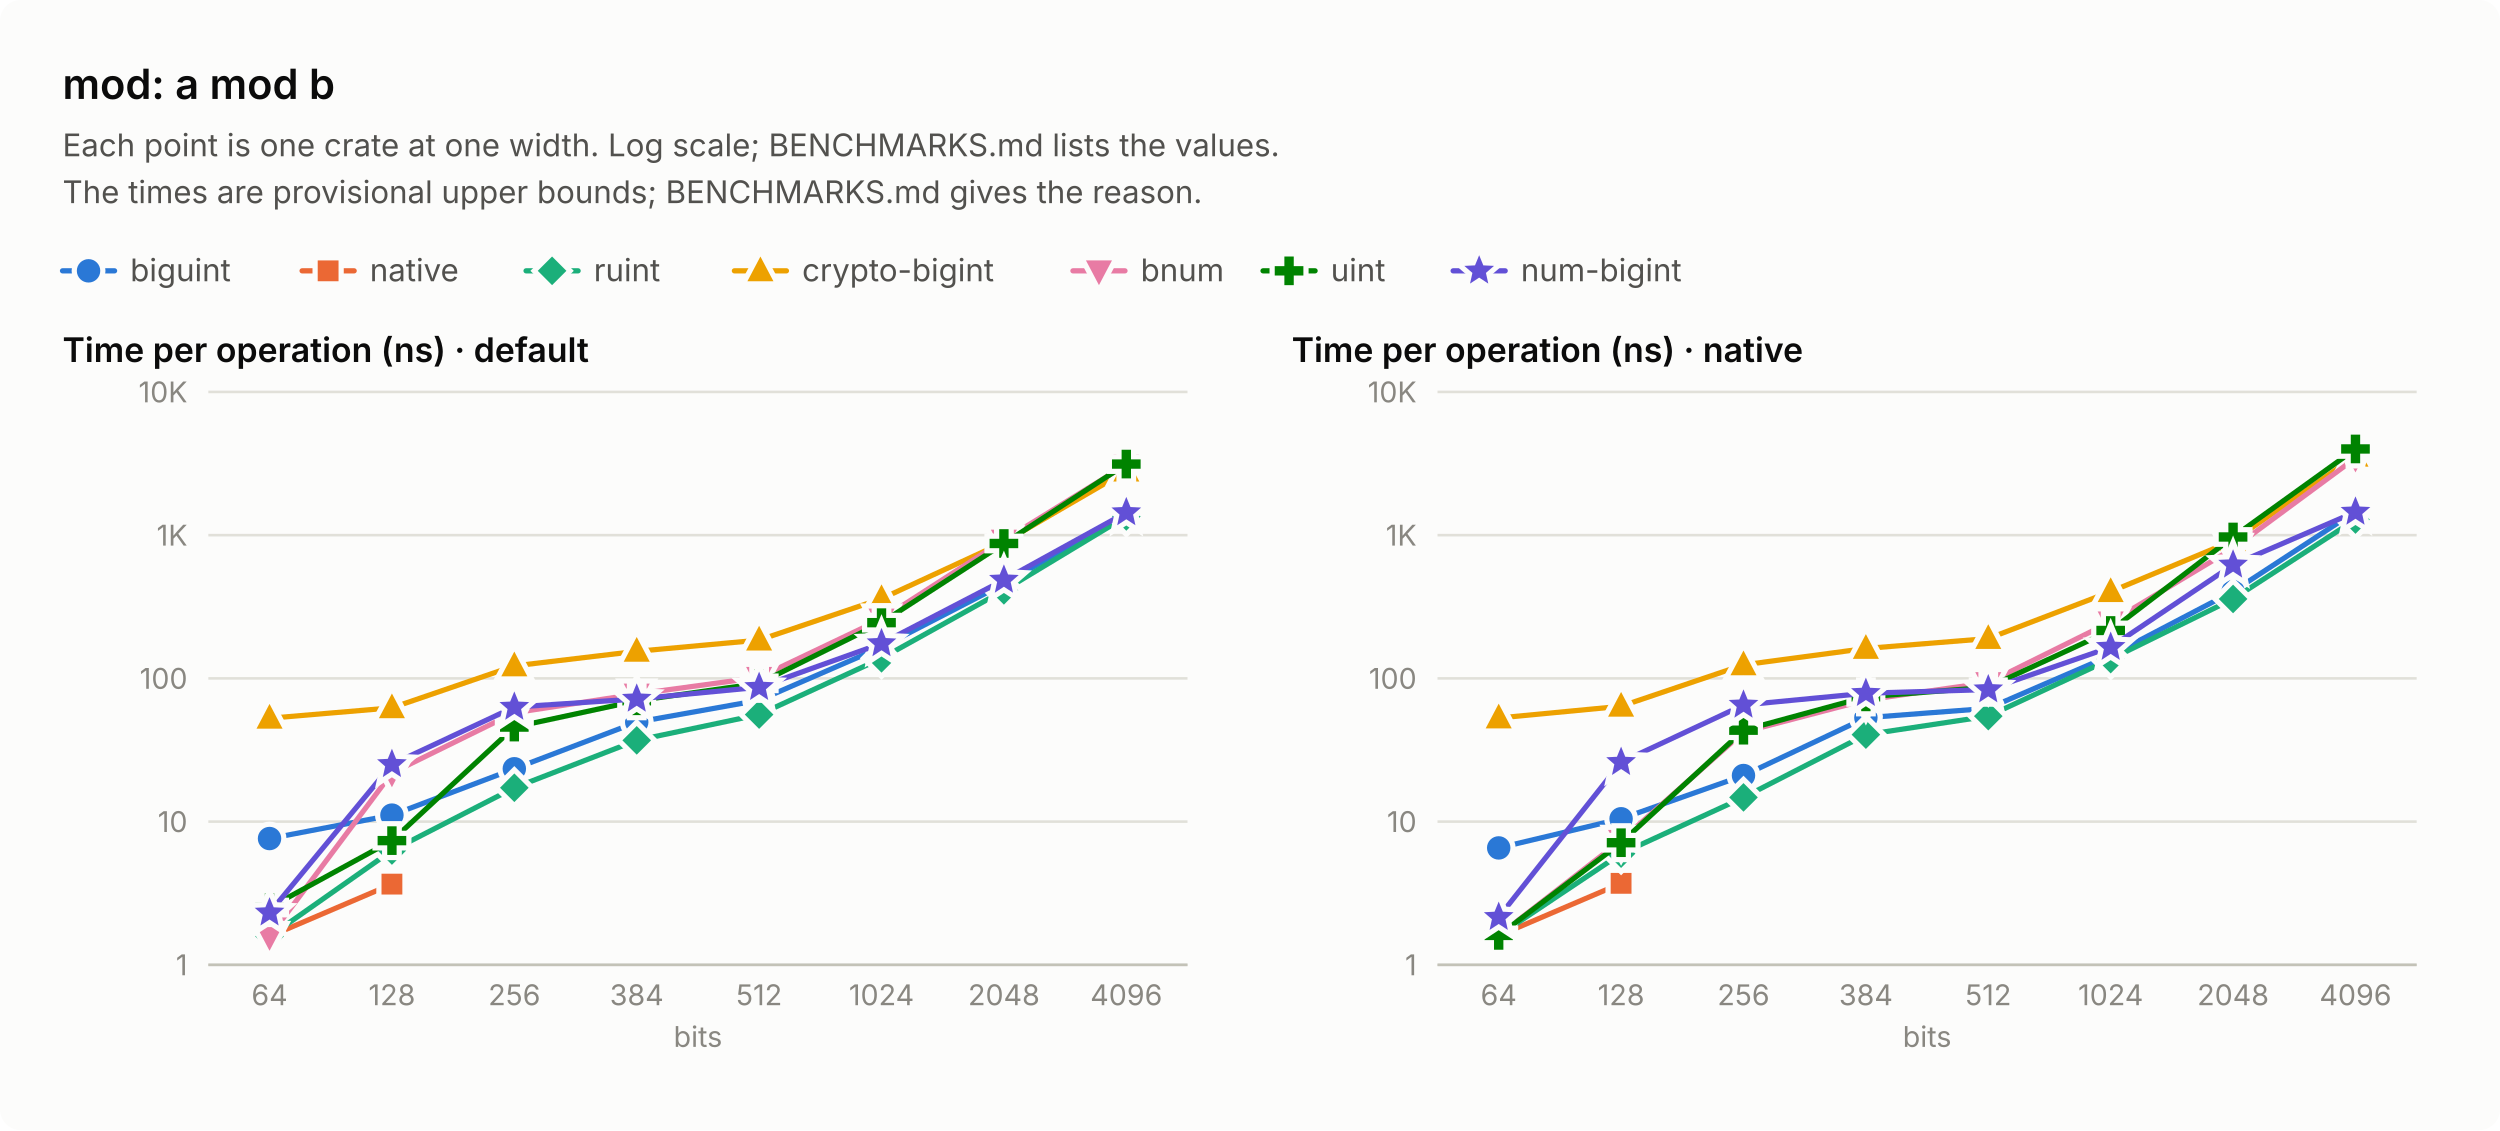
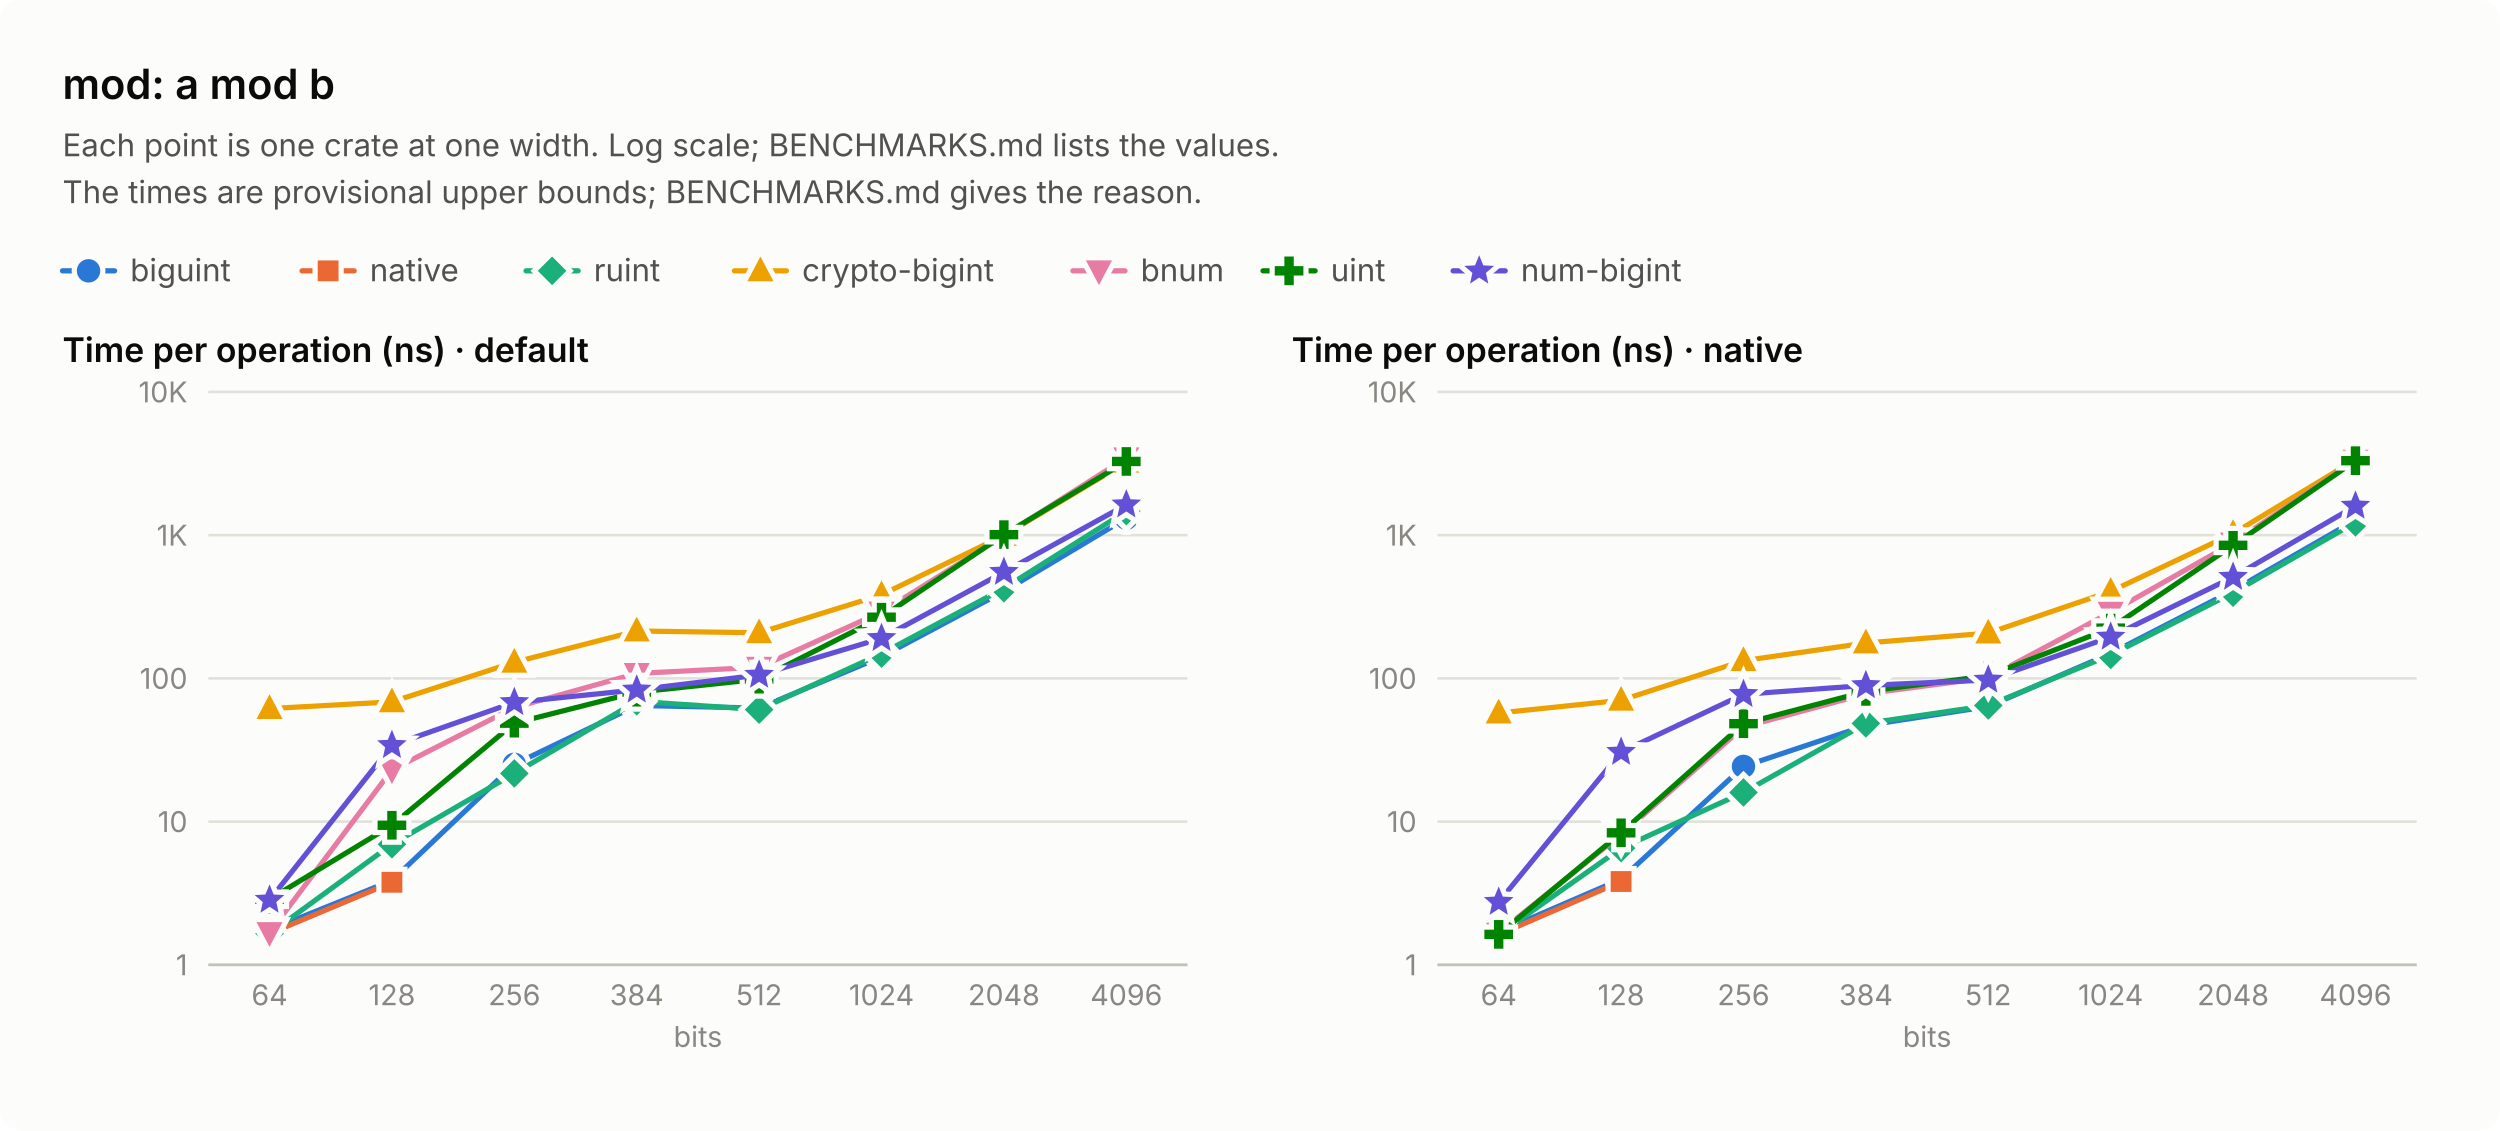
<svg xmlns="http://www.w3.org/2000/svg" width="960" height="434" viewBox="0 0 960 434" role="img" aria-labelledby="title description">
  <style>.grid,.axis{stroke-width:1}.title{font:600 16px system-ui, -apple-system, "Segoe UI", sans-serif}.subtitle,.legend{font:12px system-ui, -apple-system, "Segoe UI", sans-serif}.panel{font:600 13px system-ui, -apple-system, "Segoe UI", sans-serif}.tick{font:11px system-ui, -apple-system, "Segoe UI", sans-serif;font-variant-numeric:tabular-nums}.line{fill:none;stroke-width:2;stroke-linejoin:round;stroke-linecap:round}.marker{stroke-width:4;paint-order:stroke}.surface{fill:#fcfcfb}.grid{stroke:#e1e0d9}.axis{stroke:#c3c2b7}.title,.panel{fill:#0b0b0b}.subtitle,.legend{fill:#52514e}.tick{fill:#898781}.marker{stroke:#fcfcfb}.c0 .line{stroke:#2a78d6}.c0 .marker{fill:#2a78d6}.c1 .line{stroke:#eb6834}.c1 .marker{fill:#eb6834}.c2 .line{stroke:#1baf7a}.c2 .marker{fill:#1baf7a}.c3 .line{stroke:#eda100}.c3 .marker{fill:#eda100}.c4 .line{stroke:#e87ba4}.c4 .marker{fill:#e87ba4}.c5 .line{stroke:#008300}.c5 .marker{fill:#008300}.c6 .line{stroke:#6250d6}.c6 .marker{fill:#6250d6}@media (prefers-color-scheme: dark){.surface{fill:#1a1a19}.grid{stroke:#2c2c2a}.axis{stroke:#383835}.title,.panel{fill:#f0efec}.subtitle,.legend{fill:#c3c2b7}.tick{fill:#898781}.marker{stroke:#1a1a19}.c0 .line{stroke:#3987e5}.c0 .marker{fill:#3987e5}.c1 .line{stroke:#d95926}.c1 .marker{fill:#d95926}.c2 .line{stroke:#199e70}.c2 .marker{fill:#199e70}.c3 .line{stroke:#c98500}.c3 .marker{fill:#c98500}.c4 .line{stroke:#d55181}.c4 .marker{fill:#d55181}.c5 .line{stroke:#008300}.c5 .marker{fill:#008300}.c6 .line{stroke:#9085e9}.c6 .marker{fill:#9085e9}}</style>
  <rect class="surface" width="960" height="434" rx="8" />
  <text class="title" x="24" y="38">mod: a mod b</text>
  <text class="subtitle" x="24" y="60">Each point is one crate at one width. Log scale; BENCHMARKS.md lists the values.</text>
  <text class="subtitle" x="24" y="78">The times are provisional upper bounds; BENCHMARKS.md gives the reason.</text>
  <g class="c0">
    <path class="line" d="M24,104h20" />
    <path class="marker" transform="translate(34,104)" d="M0,-4.5A4.5,4.5 0 1 1 0,4.5A4.5,4.5 0 1 1 0,-4.5Z" />
  </g>
  <text class="legend" x="50" y="108">biguint</text>
  <g class="c1">
    <path class="line" d="M116,104h20" />
    <path class="marker" transform="translate(126,104)" d="M-4,-4H4V4H-4Z" />
  </g>
  <text class="legend" x="142" y="108">native</text>
  <g class="c2">
    <path class="line" d="M202,104h20" />
    <path class="marker" transform="translate(212,104)" d="M0,-5.5L5.5,0L0,5.5L-5.5,0Z" />
  </g>
  <text class="legend" x="228" y="108">ruint</text>
  <g class="c3">
    <path class="line" d="M282,104h20" />
    <path class="marker" transform="translate(292,104)" d="M0,-5.5L5,4H-5Z" />
  </g>
  <text class="legend" x="308" y="108">crypto-bigint</text>
  <g class="c4">
    <path class="line" d="M412,104h20" />
    <path class="marker" transform="translate(422,104)" d="M0,5.5L5,-4H-5Z" />
  </g>
  <text class="legend" x="438" y="108">bnum</text>
  <g class="c5">
    <path class="line" d="M485,104h20" />
    <path class="marker" transform="translate(495,104)" d="M-1.8,-5.5H1.8V-1.8H5.5V1.8H1.8V5.5H-1.8V1.8H-5.5V-1.8H-1.8Z" />
  </g>
  <text class="legend" x="511" y="108">uint</text>
  <g class="c6">
    <path class="line" d="M558,104h20" />
    <path class="marker" transform="translate(568,104)" d="M0,-6L1.6,-2.1L5.7,-1.9L2.6,0.8L3.5,4.9L0,2.6L-3.5,4.9L-2.6,0.8L-5.7,-1.9L-1.6,-2.1Z" />
  </g>
  <text class="legend" x="584" y="108">num-bigint</text>
  <text class="panel" x="24" y="139">Time per operation (ns) · default</text>
  <path class="grid" d="M80,370.5H456" />
  <text class="tick" x="72" y="374.5" text-anchor="end">1</text>
  <path class="grid" d="M80,315.5H456" />
  <text class="tick" x="72" y="319.5" text-anchor="end">10</text>
  <path class="grid" d="M80,260.5H456" />
  <text class="tick" x="72" y="264.5" text-anchor="end">100</text>
  <path class="grid" d="M80,205.5H456" />
  <text class="tick" x="72" y="209.5" text-anchor="end">1K</text>
  <path class="grid" d="M80,150.5H456" />
  <text class="tick" x="72" y="154.5" text-anchor="end">10K</text>
  <path class="axis" d="M80,370.5H456" />
  <text class="tick" x="103.5" y="386" text-anchor="middle">64</text>
  <text class="tick" x="150.5" y="386" text-anchor="middle">128</text>
  <text class="tick" x="197.5" y="386" text-anchor="middle">256</text>
  <text class="tick" x="244.5" y="386" text-anchor="middle">384</text>
  <text class="tick" x="291.5" y="386" text-anchor="middle">512</text>
  <text class="tick" x="338.5" y="386" text-anchor="middle">1024</text>
  <text class="tick" x="385.5" y="386" text-anchor="middle">2048</text>
  <text class="tick" x="432.5" y="386" text-anchor="middle">4096</text>
  <text class="tick" x="268.0" y="402" text-anchor="middle">bits</text>
  <g class="c0">
-     <path class="line" d="M103.5,322.0L150.5,313.0L197.5,295.2L244.5,277.3L291.5,268.9L338.5,248.5L385.5,224.2L432.5,197.3" />
-     <path class="marker" transform="translate(103.5,322.0)" d="M0,-4.5A4.5,4.5 0 1 1 0,4.5A4.5,4.5 0 1 1 0,-4.5Z" />
-     <path class="marker" transform="translate(150.5,313.0)" d="M0,-4.5A4.5,4.5 0 1 1 0,4.5A4.5,4.5 0 1 1 0,-4.5Z" />
-     <path class="marker" transform="translate(197.5,295.2)" d="M0,-4.5A4.5,4.5 0 1 1 0,4.5A4.5,4.5 0 1 1 0,-4.5Z" />
-     <path class="marker" transform="translate(244.5,277.3)" d="M0,-4.5A4.5,4.5 0 1 1 0,4.5A4.5,4.5 0 1 1 0,-4.5Z" />
-     <path class="marker" transform="translate(291.5,268.9)" d="M0,-4.5A4.5,4.5 0 1 1 0,4.5A4.5,4.5 0 1 1 0,-4.5Z" />
-     <path class="marker" transform="translate(338.5,248.5)" d="M0,-4.5A4.5,4.5 0 1 1 0,4.5A4.5,4.5 0 1 1 0,-4.5Z" />
-     <path class="marker" transform="translate(385.5,224.2)" d="M0,-4.5A4.5,4.5 0 1 1 0,4.5A4.5,4.5 0 1 1 0,-4.5Z" />
-     <path class="marker" transform="translate(432.5,197.3)" d="M0,-4.5A4.5,4.5 0 1 1 0,4.5A4.5,4.5 0 1 1 0,-4.5Z" />
+     <path class="line" d="M103.5,357.1L150.5,338.1L197.5,293.5L244.5,270.9L291.5,271.9L338.5,252.2L385.5,227.1L432.5,199.0" />
+     <path class="marker" transform="translate(103.5,357.1)" d="M0,-4.5A4.5,4.5 0 1 1 0,4.5A4.5,4.5 0 1 1 0,-4.5Z" />
+     <path class="marker" transform="translate(150.5,338.1)" d="M0,-4.5A4.5,4.5 0 1 1 0,4.5A4.5,4.5 0 1 1 0,-4.5Z" />
+     <path class="marker" transform="translate(197.5,293.5)" d="M0,-4.5A4.5,4.5 0 1 1 0,4.5A4.5,4.5 0 1 1 0,-4.5Z" />
+     <path class="marker" transform="translate(244.5,270.9)" d="M0,-4.5A4.5,4.5 0 1 1 0,4.5A4.5,4.5 0 1 1 0,-4.5Z" />
+     <path class="marker" transform="translate(291.5,271.9)" d="M0,-4.5A4.5,4.5 0 1 1 0,4.5A4.5,4.5 0 1 1 0,-4.5Z" />
+     <path class="marker" transform="translate(338.5,252.2)" d="M0,-4.5A4.5,4.5 0 1 1 0,4.5A4.5,4.5 0 1 1 0,-4.5Z" />
+     <path class="marker" transform="translate(385.5,227.1)" d="M0,-4.5A4.5,4.5 0 1 1 0,4.5A4.5,4.5 0 1 1 0,-4.5Z" />
+     <path class="marker" transform="translate(432.5,199.0)" d="M0,-4.5A4.5,4.5 0 1 1 0,4.5A4.5,4.5 0 1 1 0,-4.5Z" />
  </g>
  <g class="c1">
-     <path class="line" d="M103.5,359.6L150.5,339.5" />
-     <path class="marker" transform="translate(103.5,359.6)" d="M-4,-4H4V4H-4Z" />
-     <path class="marker" transform="translate(150.5,339.5)" d="M-4,-4H4V4H-4Z" />
+     <path class="line" d="M103.5,358.5L150.5,338.8" />
+     <path class="marker" transform="translate(103.5,358.5)" d="M-4,-4H4V4H-4Z" />
+     <path class="marker" transform="translate(150.5,338.8)" d="M-4,-4H4V4H-4Z" />
  </g>
  <g class="c2">
-     <path class="line" d="M103.5,359.6L150.5,326.6L197.5,302.5L244.5,284.3L291.5,274.4L338.5,252.8L385.5,226.7L432.5,198.3" />
-     <path class="marker" transform="translate(103.5,359.6)" d="M0,-5.5L5.5,0L0,5.5L-5.5,0Z" />
-     <path class="marker" transform="translate(150.5,326.6)" d="M0,-5.5L5.5,0L0,5.5L-5.5,0Z" />
-     <path class="marker" transform="translate(197.5,302.5)" d="M0,-5.5L5.5,0L0,5.5L-5.5,0Z" />
-     <path class="marker" transform="translate(244.5,284.3)" d="M0,-5.5L5.5,0L0,5.5L-5.5,0Z" />
-     <path class="marker" transform="translate(291.5,274.4)" d="M0,-5.5L5.5,0L0,5.5L-5.5,0Z" />
-     <path class="marker" transform="translate(338.5,252.8)" d="M0,-5.5L5.5,0L0,5.5L-5.5,0Z" />
-     <path class="marker" transform="translate(385.5,226.7)" d="M0,-5.5L5.5,0L0,5.5L-5.5,0Z" />
-     <path class="marker" transform="translate(432.5,198.3)" d="M0,-5.5L5.5,0L0,5.5L-5.5,0Z" />
+     <path class="line" d="M103.5,358.5L150.5,324.2L197.5,297.0L244.5,269.3L291.5,272.5L338.5,251.0L385.5,225.9L432.5,196.3" />
+     <path class="marker" transform="translate(103.5,358.5)" d="M0,-5.5L5.5,0L0,5.5L-5.5,0Z" />
+     <path class="marker" transform="translate(150.5,324.2)" d="M0,-5.5L5.5,0L0,5.5L-5.5,0Z" />
+     <path class="marker" transform="translate(197.5,297.0)" d="M0,-5.5L5.5,0L0,5.5L-5.5,0Z" />
+     <path class="marker" transform="translate(244.5,269.3)" d="M0,-5.5L5.5,0L0,5.5L-5.5,0Z" />
+     <path class="marker" transform="translate(291.5,272.5)" d="M0,-5.5L5.5,0L0,5.5L-5.5,0Z" />
+     <path class="marker" transform="translate(338.5,251.0)" d="M0,-5.5L5.5,0L0,5.5L-5.5,0Z" />
+     <path class="marker" transform="translate(385.5,225.9)" d="M0,-5.5L5.5,0L0,5.5L-5.5,0Z" />
+     <path class="marker" transform="translate(432.5,196.3)" d="M0,-5.5L5.5,0L0,5.5L-5.5,0Z" />
  </g>
  <g class="c3">
-     <path class="line" d="M103.5,275.8L150.5,271.8L197.5,255.7L244.5,250.1L291.5,245.8L338.5,229.9L385.5,208.2L432.5,180.9" />
-     <path class="marker" transform="translate(103.5,275.8)" d="M0,-5.5L5,4H-5Z" />
-     <path class="marker" transform="translate(150.5,271.8)" d="M0,-5.5L5,4H-5Z" />
-     <path class="marker" transform="translate(197.5,255.7)" d="M0,-5.5L5,4H-5Z" />
-     <path class="marker" transform="translate(244.5,250.1)" d="M0,-5.5L5,4H-5Z" />
-     <path class="marker" transform="translate(291.5,245.8)" d="M0,-5.5L5,4H-5Z" />
-     <path class="marker" transform="translate(338.5,229.9)" d="M0,-5.5L5,4H-5Z" />
-     <path class="marker" transform="translate(385.5,208.2)" d="M0,-5.5L5,4H-5Z" />
-     <path class="marker" transform="translate(432.5,180.9)" d="M0,-5.5L5,4H-5Z" />
+     <path class="line" d="M103.5,272.1L150.5,269.5L197.5,254.3L244.5,242.3L291.5,243.0L338.5,228.4L385.5,205.6L432.5,177.5" />
+     <path class="marker" transform="translate(103.5,272.1)" d="M0,-5.5L5,4H-5Z" />
+     <path class="marker" transform="translate(150.5,269.5)" d="M0,-5.5L5,4H-5Z" />
+     <path class="marker" transform="translate(197.5,254.3)" d="M0,-5.5L5,4H-5Z" />
+     <path class="marker" transform="translate(244.5,242.3)" d="M0,-5.5L5,4H-5Z" />
+     <path class="marker" transform="translate(291.5,243.0)" d="M0,-5.5L5,4H-5Z" />
+     <path class="marker" transform="translate(338.5,228.4)" d="M0,-5.5L5,4H-5Z" />
+     <path class="marker" transform="translate(385.5,205.6)" d="M0,-5.5L5,4H-5Z" />
+     <path class="marker" transform="translate(432.5,177.5)" d="M0,-5.5L5,4H-5Z" />
  </g>
  <g class="c4">
-     <path class="line" d="M103.5,359.6L150.5,296.8L197.5,273.7L244.5,266.5L291.5,260.1L338.5,237.7L385.5,207.4L432.5,178.4" />
-     <path class="marker" transform="translate(103.5,359.6)" d="M0,5.5L5,-4H-5Z" />
-     <path class="marker" transform="translate(150.5,296.8)" d="M0,5.5L5,-4H-5Z" />
-     <path class="marker" transform="translate(197.5,273.7)" d="M0,5.5L5,-4H-5Z" />
-     <path class="marker" transform="translate(244.5,266.5)" d="M0,5.5L5,-4H-5Z" />
-     <path class="marker" transform="translate(291.5,260.1)" d="M0,5.5L5,-4H-5Z" />
-     <path class="marker" transform="translate(338.5,237.7)" d="M0,5.5L5,-4H-5Z" />
-     <path class="marker" transform="translate(385.5,207.4)" d="M0,5.5L5,-4H-5Z" />
-     <path class="marker" transform="translate(432.5,178.4)" d="M0,5.5L5,-4H-5Z" />
+     <path class="line" d="M103.5,358.1L150.5,295.6L197.5,271.7L244.5,258.6L291.5,256.2L338.5,235.0L385.5,205.7L432.5,175.8" />
+     <path class="marker" transform="translate(103.5,358.1)" d="M0,5.5L5,-4H-5Z" />
+     <path class="marker" transform="translate(150.5,295.6)" d="M0,5.5L5,-4H-5Z" />
+     <path class="marker" transform="translate(197.5,271.7)" d="M0,5.5L5,-4H-5Z" />
+     <path class="marker" transform="translate(244.5,258.6)" d="M0,5.5L5,-4H-5Z" />
+     <path class="marker" transform="translate(291.5,256.2)" d="M0,5.5L5,-4H-5Z" />
+     <path class="marker" transform="translate(338.5,235.0)" d="M0,5.5L5,-4H-5Z" />
+     <path class="marker" transform="translate(385.5,205.7)" d="M0,5.5L5,-4H-5Z" />
+     <path class="marker" transform="translate(432.5,175.8)" d="M0,5.5L5,-4H-5Z" />
  </g>
  <g class="c5">
-     <path class="line" d="M103.5,348.5L150.5,322.8L197.5,279.2L244.5,269.1L291.5,262.4L338.5,239.1L385.5,208.7L432.5,178.2" />
-     <path class="marker" transform="translate(103.5,348.5)" d="M-1.8,-5.5H1.8V-1.8H5.5V1.8H1.8V5.5H-1.8V1.8H-5.5V-1.8H-1.8Z" />
-     <path class="marker" transform="translate(150.5,322.8)" d="M-1.8,-5.5H1.8V-1.8H5.5V1.8H1.8V5.5H-1.8V1.8H-5.5V-1.8H-1.8Z" />
-     <path class="marker" transform="translate(197.5,279.2)" d="M-1.8,-5.5H1.8V-1.8H5.5V1.8H1.8V5.5H-1.8V1.8H-5.5V-1.8H-1.8Z" />
-     <path class="marker" transform="translate(244.5,269.1)" d="M-1.8,-5.5H1.8V-1.8H5.5V1.8H1.8V5.5H-1.8V1.8H-5.5V-1.8H-1.8Z" />
-     <path class="marker" transform="translate(291.5,262.4)" d="M-1.8,-5.5H1.8V-1.8H5.5V1.8H1.8V5.5H-1.8V1.8H-5.5V-1.8H-1.8Z" />
-     <path class="marker" transform="translate(338.5,239.1)" d="M-1.8,-5.5H1.8V-1.8H5.5V1.8H1.8V5.5H-1.8V1.8H-5.5V-1.8H-1.8Z" />
-     <path class="marker" transform="translate(385.5,208.7)" d="M-1.8,-5.5H1.8V-1.8H5.5V1.8H1.8V5.5H-1.8V1.8H-5.5V-1.8H-1.8Z" />
-     <path class="marker" transform="translate(432.5,178.2)" d="M-1.8,-5.5H1.8V-1.8H5.5V1.8H1.8V5.5H-1.8V1.8H-5.5V-1.8H-1.8Z" />
+     <path class="line" d="M103.5,345.3L150.5,316.9L197.5,277.7L244.5,265.8L291.5,260.8L338.5,237.0L385.5,205.3L432.5,177.2" />
+     <path class="marker" transform="translate(103.5,345.3)" d="M-1.8,-5.5H1.8V-1.8H5.5V1.8H1.8V5.5H-1.8V1.8H-5.5V-1.8H-1.8Z" />
+     <path class="marker" transform="translate(150.5,316.9)" d="M-1.8,-5.5H1.8V-1.8H5.5V1.8H1.8V5.5H-1.8V1.8H-5.5V-1.8H-1.8Z" />
+     <path class="marker" transform="translate(197.5,277.7)" d="M-1.8,-5.5H1.8V-1.8H5.5V1.8H1.8V5.5H-1.8V1.8H-5.5V-1.8H-1.8Z" />
+     <path class="marker" transform="translate(244.5,265.8)" d="M-1.8,-5.5H1.8V-1.8H5.5V1.8H1.8V5.5H-1.8V1.8H-5.5V-1.8H-1.8Z" />
+     <path class="marker" transform="translate(291.5,260.8)" d="M-1.8,-5.5H1.8V-1.8H5.5V1.8H1.8V5.5H-1.8V1.8H-5.5V-1.8H-1.8Z" />
+     <path class="marker" transform="translate(338.5,237.0)" d="M-1.8,-5.5H1.8V-1.8H5.5V1.8H1.8V5.5H-1.8V1.8H-5.5V-1.8H-1.8Z" />
+     <path class="marker" transform="translate(385.5,205.3)" d="M-1.8,-5.5H1.8V-1.8H5.5V1.8H1.8V5.5H-1.8V1.8H-5.5V-1.8H-1.8Z" />
+     <path class="marker" transform="translate(432.5,177.2)" d="M-1.8,-5.5H1.8V-1.8H5.5V1.8H1.8V5.5H-1.8V1.8H-5.5V-1.8H-1.8Z" />
  </g>
  <g class="c6">
-     <path class="line" d="M103.5,350.5L150.5,293.5L197.5,271.5L244.5,268.4L291.5,263.9L338.5,247.1L385.5,222.7L432.5,196.8" />
-     <path class="marker" transform="translate(103.5,350.5)" d="M0,-6L1.6,-2.1L5.7,-1.9L2.6,0.8L3.5,4.9L0,2.6L-3.5,4.9L-2.6,0.8L-5.7,-1.9L-1.6,-2.1Z" />
-     <path class="marker" transform="translate(150.5,293.5)" d="M0,-6L1.6,-2.1L5.7,-1.9L2.6,0.8L3.5,4.9L0,2.6L-3.5,4.9L-2.6,0.8L-5.7,-1.9L-1.6,-2.1Z" />
-     <path class="marker" transform="translate(197.5,271.5)" d="M0,-6L1.6,-2.1L5.7,-1.9L2.6,0.8L3.5,4.9L0,2.6L-3.5,4.9L-2.6,0.8L-5.7,-1.9L-1.6,-2.1Z" />
-     <path class="marker" transform="translate(244.5,268.4)" d="M0,-6L1.6,-2.1L5.7,-1.9L2.6,0.8L3.5,4.9L0,2.6L-3.5,4.9L-2.6,0.8L-5.7,-1.9L-1.6,-2.1Z" />
-     <path class="marker" transform="translate(291.5,263.9)" d="M0,-6L1.6,-2.1L5.7,-1.9L2.6,0.8L3.5,4.9L0,2.6L-3.5,4.9L-2.6,0.8L-5.7,-1.9L-1.6,-2.1Z" />
-     <path class="marker" transform="translate(338.5,247.1)" d="M0,-6L1.6,-2.1L5.7,-1.9L2.6,0.8L3.5,4.9L0,2.6L-3.5,4.9L-2.6,0.8L-5.7,-1.9L-1.6,-2.1Z" />
-     <path class="marker" transform="translate(385.5,222.7)" d="M0,-6L1.6,-2.1L5.7,-1.9L2.6,0.8L3.5,4.9L0,2.6L-3.5,4.9L-2.6,0.8L-5.7,-1.9L-1.6,-2.1Z" />
-     <path class="marker" transform="translate(432.5,196.8)" d="M0,-6L1.6,-2.1L5.7,-1.9L2.6,0.8L3.5,4.9L0,2.6L-3.5,4.9L-2.6,0.8L-5.7,-1.9L-1.6,-2.1Z" />
+     <path class="line" d="M103.5,345.6L150.5,286.2L197.5,269.7L244.5,264.9L291.5,259.2L338.5,245.1L385.5,219.7L432.5,193.8" />
+     <path class="marker" transform="translate(103.5,345.6)" d="M0,-6L1.6,-2.1L5.7,-1.9L2.6,0.8L3.5,4.9L0,2.6L-3.5,4.9L-2.6,0.8L-5.7,-1.9L-1.6,-2.1Z" />
+     <path class="marker" transform="translate(150.5,286.2)" d="M0,-6L1.6,-2.1L5.7,-1.9L2.6,0.8L3.5,4.9L0,2.6L-3.5,4.9L-2.6,0.8L-5.7,-1.9L-1.6,-2.1Z" />
+     <path class="marker" transform="translate(197.5,269.7)" d="M0,-6L1.6,-2.1L5.7,-1.9L2.6,0.8L3.5,4.9L0,2.6L-3.5,4.9L-2.6,0.8L-5.7,-1.9L-1.6,-2.1Z" />
+     <path class="marker" transform="translate(244.5,264.9)" d="M0,-6L1.6,-2.1L5.7,-1.9L2.6,0.8L3.5,4.9L0,2.6L-3.5,4.9L-2.6,0.8L-5.7,-1.9L-1.6,-2.1Z" />
+     <path class="marker" transform="translate(291.5,259.2)" d="M0,-6L1.6,-2.1L5.7,-1.9L2.6,0.8L3.5,4.9L0,2.6L-3.5,4.9L-2.6,0.8L-5.7,-1.9L-1.6,-2.1Z" />
+     <path class="marker" transform="translate(338.5,245.1)" d="M0,-6L1.6,-2.1L5.7,-1.9L2.6,0.8L3.5,4.9L0,2.6L-3.5,4.9L-2.6,0.8L-5.7,-1.9L-1.6,-2.1Z" />
+     <path class="marker" transform="translate(385.5,219.7)" d="M0,-6L1.6,-2.1L5.7,-1.9L2.6,0.8L3.5,4.9L0,2.6L-3.5,4.9L-2.6,0.8L-5.7,-1.9L-1.6,-2.1Z" />
+     <path class="marker" transform="translate(432.5,193.8)" d="M0,-6L1.6,-2.1L5.7,-1.9L2.6,0.8L3.5,4.9L0,2.6L-3.5,4.9L-2.6,0.8L-5.7,-1.9L-1.6,-2.1Z" />
  </g>
  <text class="panel" x="496" y="139">Time per operation (ns) · native</text>
  <path class="grid" d="M552,370.5H928" />
  <text class="tick" x="544" y="374.5" text-anchor="end">1</text>
  <path class="grid" d="M552,315.5H928" />
  <text class="tick" x="544" y="319.5" text-anchor="end">10</text>
  <path class="grid" d="M552,260.5H928" />
  <text class="tick" x="544" y="264.5" text-anchor="end">100</text>
  <path class="grid" d="M552,205.5H928" />
  <text class="tick" x="544" y="209.5" text-anchor="end">1K</text>
  <path class="grid" d="M552,150.5H928" />
  <text class="tick" x="544" y="154.5" text-anchor="end">10K</text>
  <path class="axis" d="M552,370.5H928" />
  <text class="tick" x="575.5" y="386" text-anchor="middle">64</text>
  <text class="tick" x="622.5" y="386" text-anchor="middle">128</text>
  <text class="tick" x="669.5" y="386" text-anchor="middle">256</text>
  <text class="tick" x="716.5" y="386" text-anchor="middle">384</text>
  <text class="tick" x="763.5" y="386" text-anchor="middle">512</text>
  <text class="tick" x="810.5" y="386" text-anchor="middle">1024</text>
  <text class="tick" x="857.5" y="386" text-anchor="middle">2048</text>
  <text class="tick" x="904.5" y="386" text-anchor="middle">4096</text>
  <text class="tick" x="740.0" y="402" text-anchor="middle">bits</text>
  <g class="c0">
-     <path class="line" d="M575.5,325.6L622.5,314.4L669.5,297.8L716.5,275.6L763.5,272.0L810.5,251.7L857.5,227.1L904.5,196.4" />
-     <path class="marker" transform="translate(575.5,325.6)" d="M0,-4.5A4.5,4.5 0 1 1 0,4.5A4.5,4.5 0 1 1 0,-4.5Z" />
-     <path class="marker" transform="translate(622.5,314.4)" d="M0,-4.5A4.5,4.5 0 1 1 0,4.5A4.5,4.5 0 1 1 0,-4.5Z" />
-     <path class="marker" transform="translate(669.5,297.8)" d="M0,-4.5A4.5,4.5 0 1 1 0,4.5A4.5,4.5 0 1 1 0,-4.5Z" />
-     <path class="marker" transform="translate(716.5,275.6)" d="M0,-4.5A4.5,4.5 0 1 1 0,4.5A4.5,4.5 0 1 1 0,-4.5Z" />
-     <path class="marker" transform="translate(763.5,272.0)" d="M0,-4.5A4.5,4.5 0 1 1 0,4.5A4.5,4.5 0 1 1 0,-4.5Z" />
-     <path class="marker" transform="translate(810.5,251.7)" d="M0,-4.5A4.5,4.5 0 1 1 0,4.5A4.5,4.5 0 1 1 0,-4.5Z" />
-     <path class="marker" transform="translate(857.5,227.1)" d="M0,-4.5A4.5,4.5 0 1 1 0,4.5A4.5,4.5 0 1 1 0,-4.5Z" />
-     <path class="marker" transform="translate(904.5,196.4)" d="M0,-4.5A4.5,4.5 0 1 1 0,4.5A4.5,4.5 0 1 1 0,-4.5Z" />
+     <path class="line" d="M575.5,357.9L622.5,337.6L669.5,294.3L716.5,278.6L763.5,271.3L810.5,250.9L857.5,226.7L904.5,199.7" />
+     <path class="marker" transform="translate(575.5,357.9)" d="M0,-4.5A4.5,4.5 0 1 1 0,4.5A4.5,4.5 0 1 1 0,-4.5Z" />
+     <path class="marker" transform="translate(622.5,337.6)" d="M0,-4.5A4.5,4.5 0 1 1 0,4.5A4.5,4.5 0 1 1 0,-4.5Z" />
+     <path class="marker" transform="translate(669.5,294.3)" d="M0,-4.5A4.5,4.5 0 1 1 0,4.5A4.5,4.5 0 1 1 0,-4.5Z" />
+     <path class="marker" transform="translate(716.5,278.6)" d="M0,-4.5A4.5,4.5 0 1 1 0,4.5A4.5,4.5 0 1 1 0,-4.5Z" />
+     <path class="marker" transform="translate(763.5,271.3)" d="M0,-4.5A4.5,4.5 0 1 1 0,4.5A4.5,4.5 0 1 1 0,-4.5Z" />
+     <path class="marker" transform="translate(810.5,250.9)" d="M0,-4.5A4.5,4.5 0 1 1 0,4.5A4.5,4.5 0 1 1 0,-4.5Z" />
+     <path class="marker" transform="translate(857.5,226.7)" d="M0,-4.5A4.5,4.5 0 1 1 0,4.5A4.5,4.5 0 1 1 0,-4.5Z" />
+     <path class="marker" transform="translate(904.5,199.7)" d="M0,-4.5A4.5,4.5 0 1 1 0,4.5A4.5,4.5 0 1 1 0,-4.5Z" />
  </g>
  <g class="c1">
-     <path class="line" d="M575.5,359.3L622.5,339.2" />
-     <path class="marker" transform="translate(575.5,359.3)" d="M-4,-4H4V4H-4Z" />
-     <path class="marker" transform="translate(622.5,339.2)" d="M-4,-4H4V4H-4Z" />
+     <path class="line" d="M575.5,358.9L622.5,338.5" />
+     <path class="marker" transform="translate(575.5,358.9)" d="M-4,-4H4V4H-4Z" />
+     <path class="marker" transform="translate(622.5,338.5)" d="M-4,-4H4V4H-4Z" />
  </g>
  <g class="c2">
-     <path class="line" d="M575.5,359.2L622.5,327.8L669.5,306.2L716.5,282.1L763.5,275.0L810.5,253.1L857.5,230.0L904.5,199.5" />
-     <path class="marker" transform="translate(575.5,359.2)" d="M0,-5.5L5.5,0L0,5.5L-5.5,0Z" />
-     <path class="marker" transform="translate(622.5,327.8)" d="M0,-5.5L5.5,0L0,5.5L-5.5,0Z" />
-     <path class="marker" transform="translate(669.5,306.2)" d="M0,-5.5L5.5,0L0,5.5L-5.5,0Z" />
-     <path class="marker" transform="translate(716.5,282.1)" d="M0,-5.5L5.5,0L0,5.5L-5.5,0Z" />
-     <path class="marker" transform="translate(763.5,275.0)" d="M0,-5.5L5.5,0L0,5.5L-5.5,0Z" />
-     <path class="marker" transform="translate(810.5,253.1)" d="M0,-5.5L5.5,0L0,5.5L-5.5,0Z" />
-     <path class="marker" transform="translate(857.5,230.0)" d="M0,-5.5L5.5,0L0,5.5L-5.5,0Z" />
-     <path class="marker" transform="translate(904.5,199.5)" d="M0,-5.5L5.5,0L0,5.5L-5.5,0Z" />
+     <path class="line" d="M575.5,358.9L622.5,325.7L669.5,304.3L716.5,277.8L763.5,270.9L810.5,251.5L857.5,227.6L904.5,200.6" />
+     <path class="marker" transform="translate(575.5,358.9)" d="M0,-5.5L5.5,0L0,5.5L-5.5,0Z" />
+     <path class="marker" transform="translate(622.5,325.7)" d="M0,-5.5L5.5,0L0,5.5L-5.5,0Z" />
+     <path class="marker" transform="translate(669.5,304.3)" d="M0,-5.5L5.5,0L0,5.5L-5.5,0Z" />
+     <path class="marker" transform="translate(716.5,277.8)" d="M0,-5.5L5.5,0L0,5.5L-5.5,0Z" />
+     <path class="marker" transform="translate(763.5,270.9)" d="M0,-5.5L5.5,0L0,5.5L-5.5,0Z" />
+     <path class="marker" transform="translate(810.5,251.5)" d="M0,-5.5L5.5,0L0,5.5L-5.5,0Z" />
+     <path class="marker" transform="translate(857.5,227.6)" d="M0,-5.5L5.5,0L0,5.5L-5.5,0Z" />
+     <path class="marker" transform="translate(904.5,200.6)" d="M0,-5.5L5.5,0L0,5.5L-5.5,0Z" />
  </g>
  <g class="c3">
-     <path class="line" d="M575.5,275.7L622.5,271.2L669.5,255.3L716.5,249.0L763.5,245.2L810.5,227.2L857.5,207.6L904.5,175.2" />
-     <path class="marker" transform="translate(575.5,275.7)" d="M0,-5.5L5,4H-5Z" />
-     <path class="marker" transform="translate(622.5,271.2)" d="M0,-5.5L5,4H-5Z" />
-     <path class="marker" transform="translate(669.5,255.3)" d="M0,-5.5L5,4H-5Z" />
-     <path class="marker" transform="translate(716.5,249.0)" d="M0,-5.5L5,4H-5Z" />
-     <path class="marker" transform="translate(763.5,245.2)" d="M0,-5.5L5,4H-5Z" />
-     <path class="marker" transform="translate(810.5,227.2)" d="M0,-5.5L5,4H-5Z" />
-     <path class="marker" transform="translate(857.5,207.6)" d="M0,-5.5L5,4H-5Z" />
-     <path class="marker" transform="translate(904.5,175.2)" d="M0,-5.5L5,4H-5Z" />
+     <path class="line" d="M575.5,273.8L622.5,268.9L669.5,253.7L716.5,246.9L763.5,243.1L810.5,227.1L857.5,204.9L904.5,176.5" />
+     <path class="marker" transform="translate(575.5,273.8)" d="M0,-5.5L5,4H-5Z" />
+     <path class="marker" transform="translate(622.5,268.9)" d="M0,-5.5L5,4H-5Z" />
+     <path class="marker" transform="translate(669.5,253.7)" d="M0,-5.5L5,4H-5Z" />
+     <path class="marker" transform="translate(716.5,246.9)" d="M0,-5.5L5,4H-5Z" />
+     <path class="marker" transform="translate(763.5,243.1)" d="M0,-5.5L5,4H-5Z" />
+     <path class="marker" transform="translate(810.5,227.1)" d="M0,-5.5L5,4H-5Z" />
+     <path class="marker" transform="translate(857.5,204.9)" d="M0,-5.5L5,4H-5Z" />
+     <path class="marker" transform="translate(904.5,176.5)" d="M0,-5.5L5,4H-5Z" />
  </g>
  <g class="c4">
-     <path class="line" d="M575.5,359.2L622.5,322.7L669.5,281.1L716.5,268.8L763.5,262.1L810.5,238.8L857.5,210.6L904.5,175.9" />
-     <path class="marker" transform="translate(575.5,359.2)" d="M0,5.5L5,-4H-5Z" />
-     <path class="marker" transform="translate(622.5,322.7)" d="M0,5.5L5,-4H-5Z" />
-     <path class="marker" transform="translate(669.5,281.1)" d="M0,5.5L5,-4H-5Z" />
-     <path class="marker" transform="translate(716.5,268.8)" d="M0,5.5L5,-4H-5Z" />
-     <path class="marker" transform="translate(763.5,262.1)" d="M0,5.5L5,-4H-5Z" />
-     <path class="marker" transform="translate(810.5,238.8)" d="M0,5.5L5,-4H-5Z" />
-     <path class="marker" transform="translate(857.5,210.6)" d="M0,5.5L5,-4H-5Z" />
-     <path class="marker" transform="translate(904.5,175.9)" d="M0,5.5L5,-4H-5Z" />
+     <path class="line" d="M575.5,358.2L622.5,320.4L669.5,279.2L716.5,266.4L763.5,260.2L810.5,235.1L857.5,208.5L904.5,176.7" />
+     <path class="marker" transform="translate(575.5,358.2)" d="M0,5.5L5,-4H-5Z" />
+     <path class="marker" transform="translate(622.5,320.4)" d="M0,5.5L5,-4H-5Z" />
+     <path class="marker" transform="translate(669.5,279.2)" d="M0,5.5L5,-4H-5Z" />
+     <path class="marker" transform="translate(716.5,266.4)" d="M0,5.5L5,-4H-5Z" />
+     <path class="marker" transform="translate(763.5,260.2)" d="M0,5.5L5,-4H-5Z" />
+     <path class="marker" transform="translate(810.5,235.1)" d="M0,5.5L5,-4H-5Z" />
+     <path class="marker" transform="translate(857.5,208.5)" d="M0,5.5L5,-4H-5Z" />
+     <path class="marker" transform="translate(904.5,176.7)" d="M0,5.5L5,-4H-5Z" />
  </g>
  <g class="c5">
-     <path class="line" d="M575.5,359.2L622.5,323.6L669.5,280.4L716.5,267.6L763.5,263.9L810.5,242.1L857.5,206.2L904.5,172.4" />
-     <path class="marker" transform="translate(575.5,359.2)" d="M-1.8,-5.5H1.8V-1.8H5.5V1.8H1.8V5.5H-1.8V1.8H-5.5V-1.8H-1.8Z" />
-     <path class="marker" transform="translate(622.5,323.6)" d="M-1.8,-5.5H1.8V-1.8H5.5V1.8H1.8V5.5H-1.8V1.8H-5.5V-1.8H-1.8Z" />
-     <path class="marker" transform="translate(669.5,280.4)" d="M-1.8,-5.5H1.8V-1.8H5.5V1.8H1.8V5.5H-1.8V1.8H-5.5V-1.8H-1.8Z" />
-     <path class="marker" transform="translate(716.5,267.6)" d="M-1.8,-5.5H1.8V-1.8H5.5V1.8H1.8V5.5H-1.8V1.8H-5.5V-1.8H-1.8Z" />
-     <path class="marker" transform="translate(763.5,263.9)" d="M-1.8,-5.5H1.8V-1.8H5.5V1.8H1.8V5.5H-1.8V1.8H-5.5V-1.8H-1.8Z" />
-     <path class="marker" transform="translate(810.5,242.1)" d="M-1.8,-5.5H1.8V-1.8H5.5V1.8H1.8V5.5H-1.8V1.8H-5.5V-1.8H-1.8Z" />
-     <path class="marker" transform="translate(857.5,206.2)" d="M-1.8,-5.5H1.8V-1.8H5.5V1.8H1.8V5.5H-1.8V1.8H-5.5V-1.8H-1.8Z" />
-     <path class="marker" transform="translate(904.5,172.4)" d="M-1.8,-5.5H1.8V-1.8H5.5V1.8H1.8V5.5H-1.8V1.8H-5.5V-1.8H-1.8Z" />
+     <path class="line" d="M575.5,358.8L622.5,319.8L669.5,277.9L716.5,265.5L763.5,259.5L810.5,241.2L857.5,209.4L904.5,176.9" />
+     <path class="marker" transform="translate(575.5,358.8)" d="M-1.8,-5.5H1.8V-1.8H5.5V1.8H1.8V5.5H-1.8V1.8H-5.5V-1.8H-1.8Z" />
+     <path class="marker" transform="translate(622.5,319.8)" d="M-1.8,-5.5H1.8V-1.8H5.5V1.8H1.8V5.5H-1.8V1.8H-5.5V-1.8H-1.8Z" />
+     <path class="marker" transform="translate(669.5,277.9)" d="M-1.8,-5.5H1.8V-1.8H5.5V1.8H1.8V5.5H-1.8V1.8H-5.5V-1.8H-1.8Z" />
+     <path class="marker" transform="translate(716.5,265.5)" d="M-1.8,-5.5H1.8V-1.8H5.5V1.8H1.8V5.5H-1.8V1.8H-5.5V-1.8H-1.8Z" />
+     <path class="marker" transform="translate(763.5,259.5)" d="M-1.8,-5.5H1.8V-1.8H5.5V1.8H1.8V5.5H-1.8V1.8H-5.5V-1.8H-1.8Z" />
+     <path class="marker" transform="translate(810.5,241.2)" d="M-1.8,-5.5H1.8V-1.8H5.5V1.8H1.8V5.5H-1.8V1.8H-5.5V-1.8H-1.8Z" />
+     <path class="marker" transform="translate(857.5,209.4)" d="M-1.8,-5.5H1.8V-1.8H5.5V1.8H1.8V5.5H-1.8V1.8H-5.5V-1.8H-1.8Z" />
+     <path class="marker" transform="translate(904.5,176.9)" d="M-1.8,-5.5H1.8V-1.8H5.5V1.8H1.8V5.5H-1.8V1.8H-5.5V-1.8H-1.8Z" />
  </g>
  <g class="c6">
-     <path class="line" d="M575.5,352.2L622.5,292.7L669.5,270.7L716.5,266.2L763.5,264.8L810.5,248.5L857.5,216.9L904.5,196.6" />
-     <path class="marker" transform="translate(575.5,352.2)" d="M0,-6L1.6,-2.1L5.7,-1.9L2.6,0.8L3.5,4.9L0,2.6L-3.5,4.9L-2.6,0.8L-5.7,-1.9L-1.6,-2.1Z" />
-     <path class="marker" transform="translate(622.5,292.7)" d="M0,-6L1.6,-2.1L5.7,-1.9L2.6,0.8L3.5,4.9L0,2.6L-3.5,4.9L-2.6,0.8L-5.7,-1.9L-1.6,-2.1Z" />
-     <path class="marker" transform="translate(669.5,270.7)" d="M0,-6L1.6,-2.1L5.7,-1.9L2.6,0.8L3.5,4.9L0,2.6L-3.5,4.9L-2.6,0.8L-5.7,-1.9L-1.6,-2.1Z" />
-     <path class="marker" transform="translate(716.5,266.2)" d="M0,-6L1.6,-2.1L5.7,-1.9L2.6,0.8L3.5,4.9L0,2.6L-3.5,4.9L-2.6,0.8L-5.7,-1.9L-1.6,-2.1Z" />
-     <path class="marker" transform="translate(763.5,264.8)" d="M0,-6L1.6,-2.1L5.7,-1.9L2.6,0.8L3.5,4.9L0,2.6L-3.5,4.9L-2.6,0.8L-5.7,-1.9L-1.6,-2.1Z" />
-     <path class="marker" transform="translate(810.5,248.5)" d="M0,-6L1.6,-2.1L5.7,-1.9L2.6,0.8L3.5,4.9L0,2.6L-3.5,4.9L-2.6,0.8L-5.7,-1.9L-1.6,-2.1Z" />
-     <path class="marker" transform="translate(857.5,216.9)" d="M0,-6L1.6,-2.1L5.7,-1.9L2.6,0.8L3.5,4.9L0,2.6L-3.5,4.9L-2.6,0.8L-5.7,-1.9L-1.6,-2.1Z" />
-     <path class="marker" transform="translate(904.5,196.6)" d="M0,-6L1.6,-2.1L5.7,-1.9L2.6,0.8L3.5,4.9L0,2.6L-3.5,4.9L-2.6,0.8L-5.7,-1.9L-1.6,-2.1Z" />
+     <path class="line" d="M575.5,346.4L622.5,288.8L669.5,266.6L716.5,263.2L763.5,261.1L810.5,244.6L857.5,221.6L904.5,194.3" />
+     <path class="marker" transform="translate(575.5,346.4)" d="M0,-6L1.6,-2.1L5.7,-1.9L2.6,0.8L3.5,4.9L0,2.6L-3.5,4.9L-2.6,0.8L-5.7,-1.9L-1.6,-2.1Z" />
+     <path class="marker" transform="translate(622.5,288.8)" d="M0,-6L1.6,-2.1L5.7,-1.9L2.6,0.8L3.5,4.9L0,2.6L-3.5,4.9L-2.6,0.8L-5.7,-1.9L-1.6,-2.1Z" />
+     <path class="marker" transform="translate(669.5,266.6)" d="M0,-6L1.6,-2.1L5.7,-1.9L2.6,0.8L3.5,4.9L0,2.6L-3.5,4.9L-2.6,0.8L-5.7,-1.9L-1.6,-2.1Z" />
+     <path class="marker" transform="translate(716.5,263.2)" d="M0,-6L1.6,-2.1L5.7,-1.9L2.6,0.8L3.5,4.9L0,2.6L-3.5,4.9L-2.6,0.8L-5.7,-1.9L-1.6,-2.1Z" />
+     <path class="marker" transform="translate(763.5,261.1)" d="M0,-6L1.6,-2.1L5.7,-1.9L2.6,0.8L3.5,4.9L0,2.6L-3.5,4.9L-2.6,0.8L-5.7,-1.9L-1.6,-2.1Z" />
+     <path class="marker" transform="translate(810.5,244.6)" d="M0,-6L1.6,-2.1L5.7,-1.9L2.6,0.8L3.5,4.9L0,2.6L-3.5,4.9L-2.6,0.8L-5.7,-1.9L-1.6,-2.1Z" />
+     <path class="marker" transform="translate(857.5,221.6)" d="M0,-6L1.6,-2.1L5.7,-1.9L2.6,0.8L3.5,4.9L0,2.6L-3.5,4.9L-2.6,0.8L-5.7,-1.9L-1.6,-2.1Z" />
+     <path class="marker" transform="translate(904.5,194.3)" d="M0,-6L1.6,-2.1L5.7,-1.9L2.6,0.8L3.5,4.9L0,2.6L-3.5,4.9L-2.6,0.8L-5.7,-1.9L-1.6,-2.1Z" />
  </g>
</svg>
